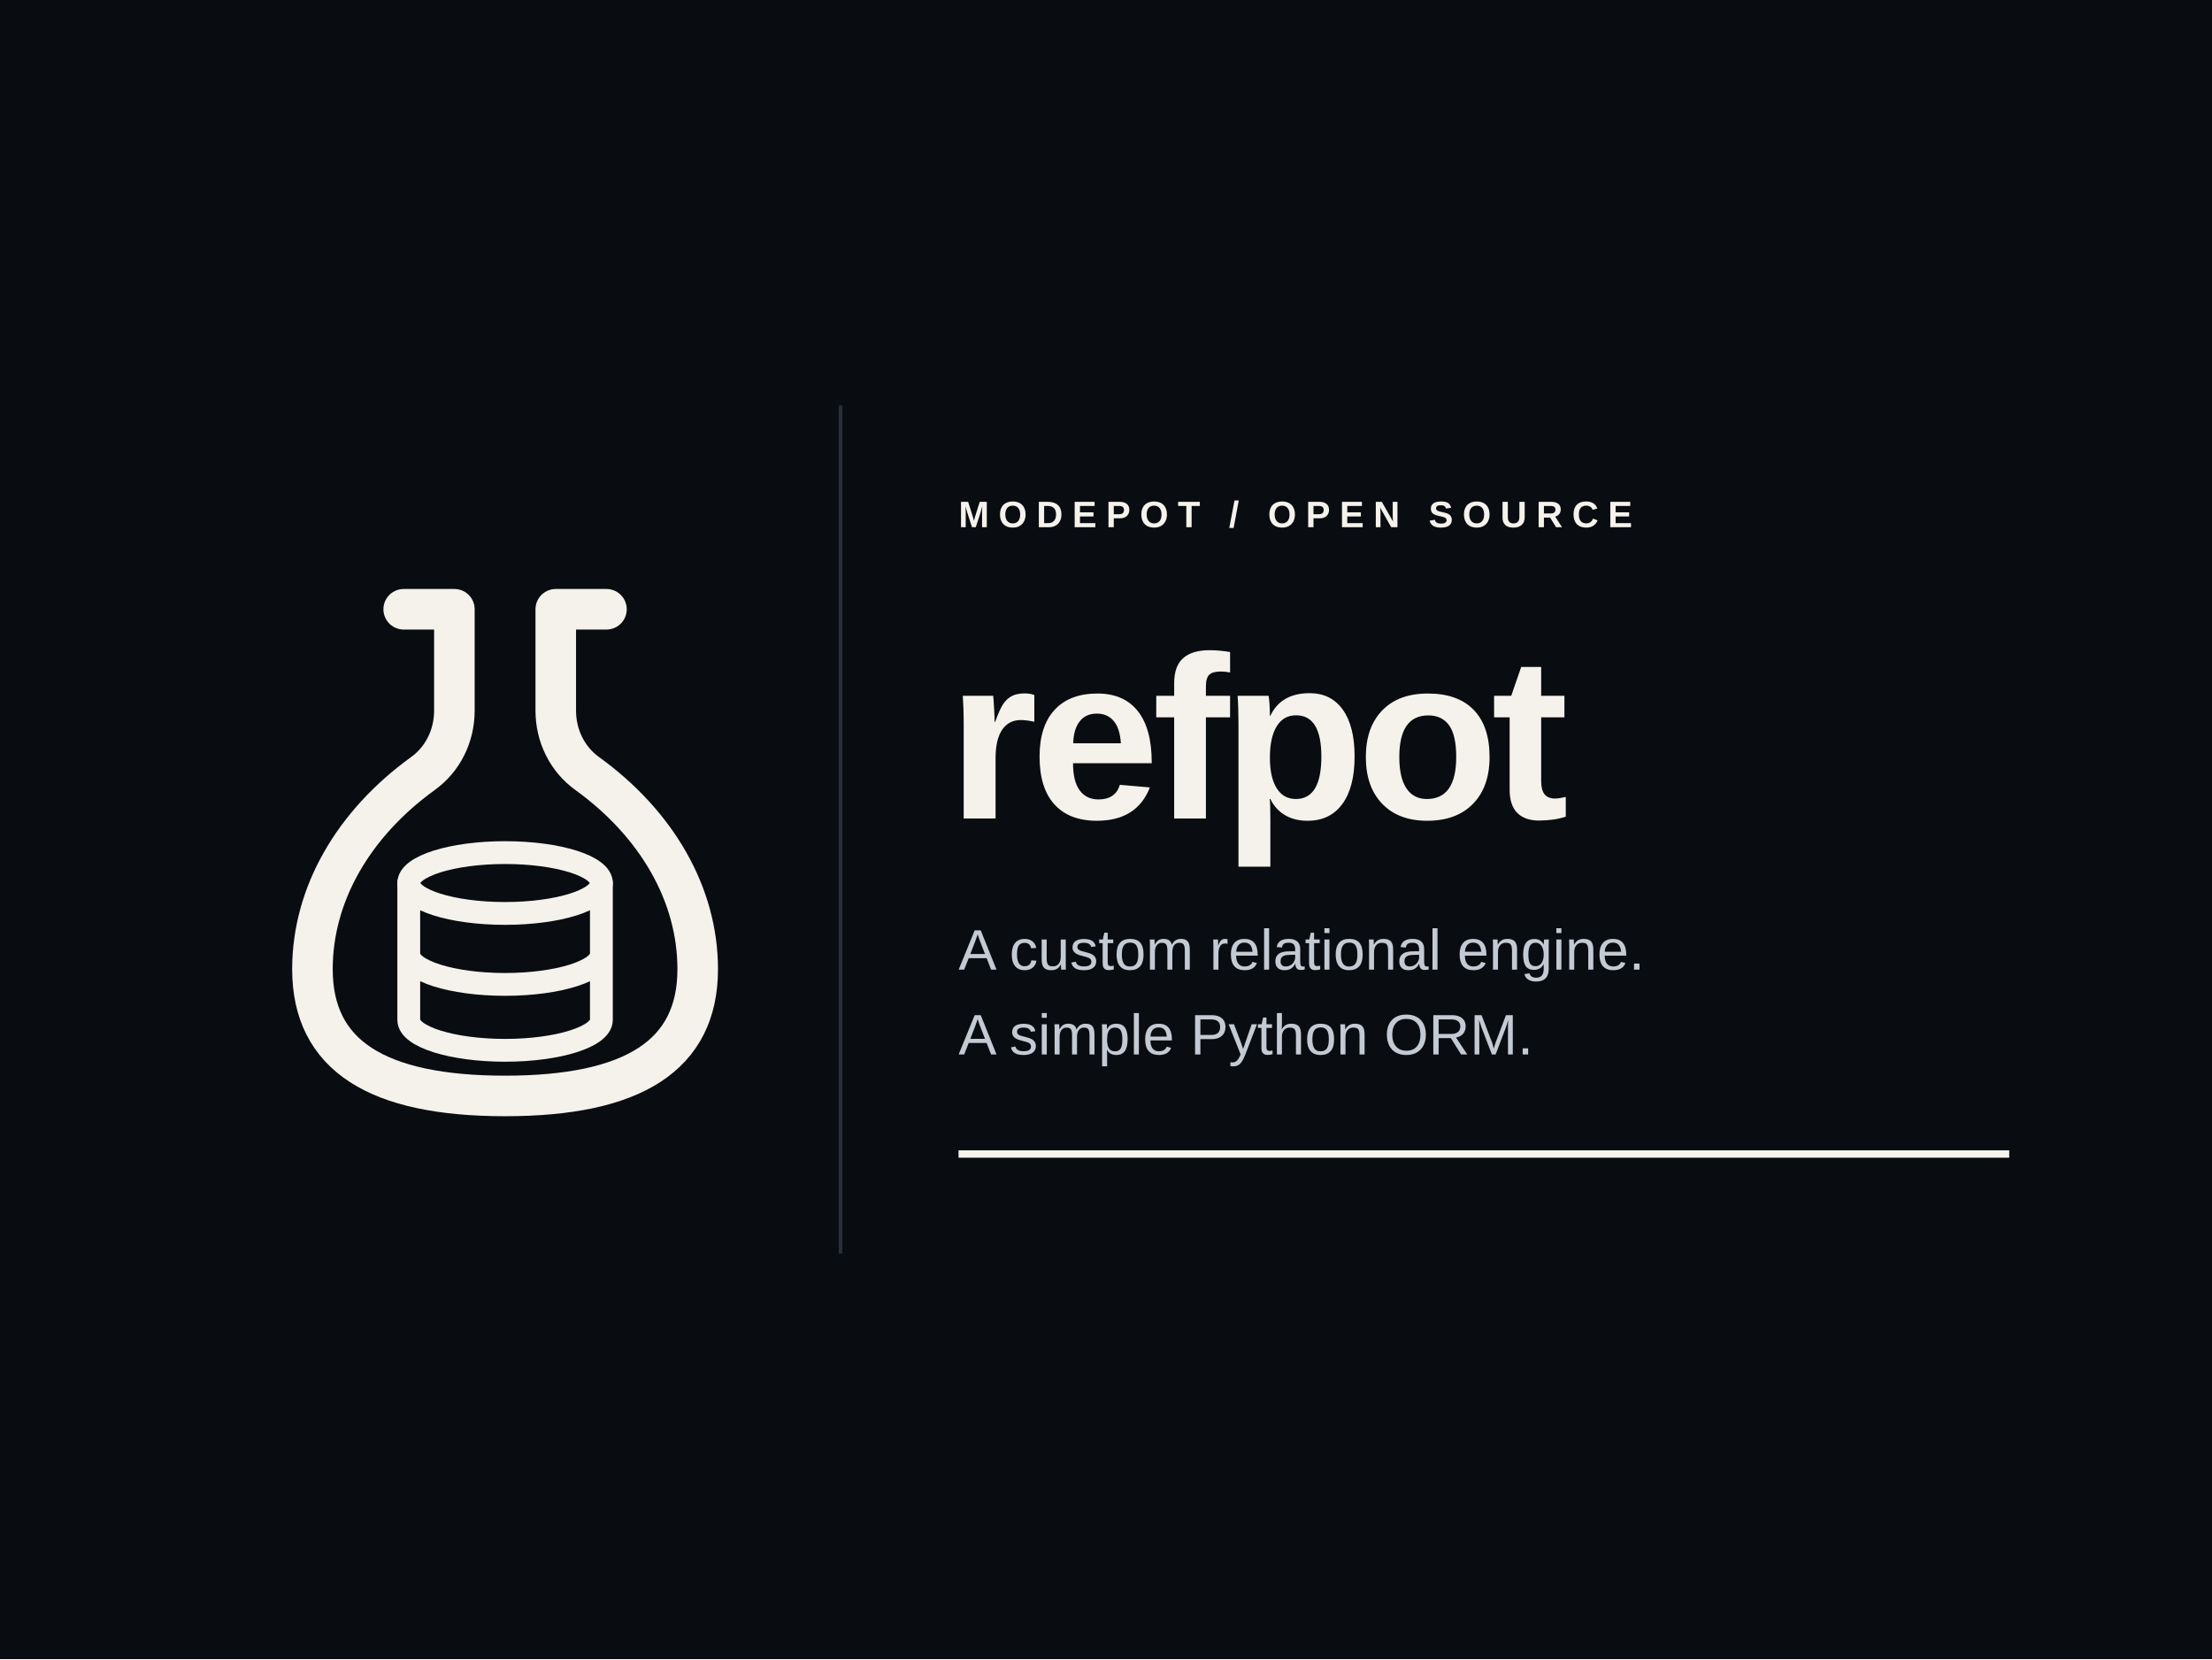
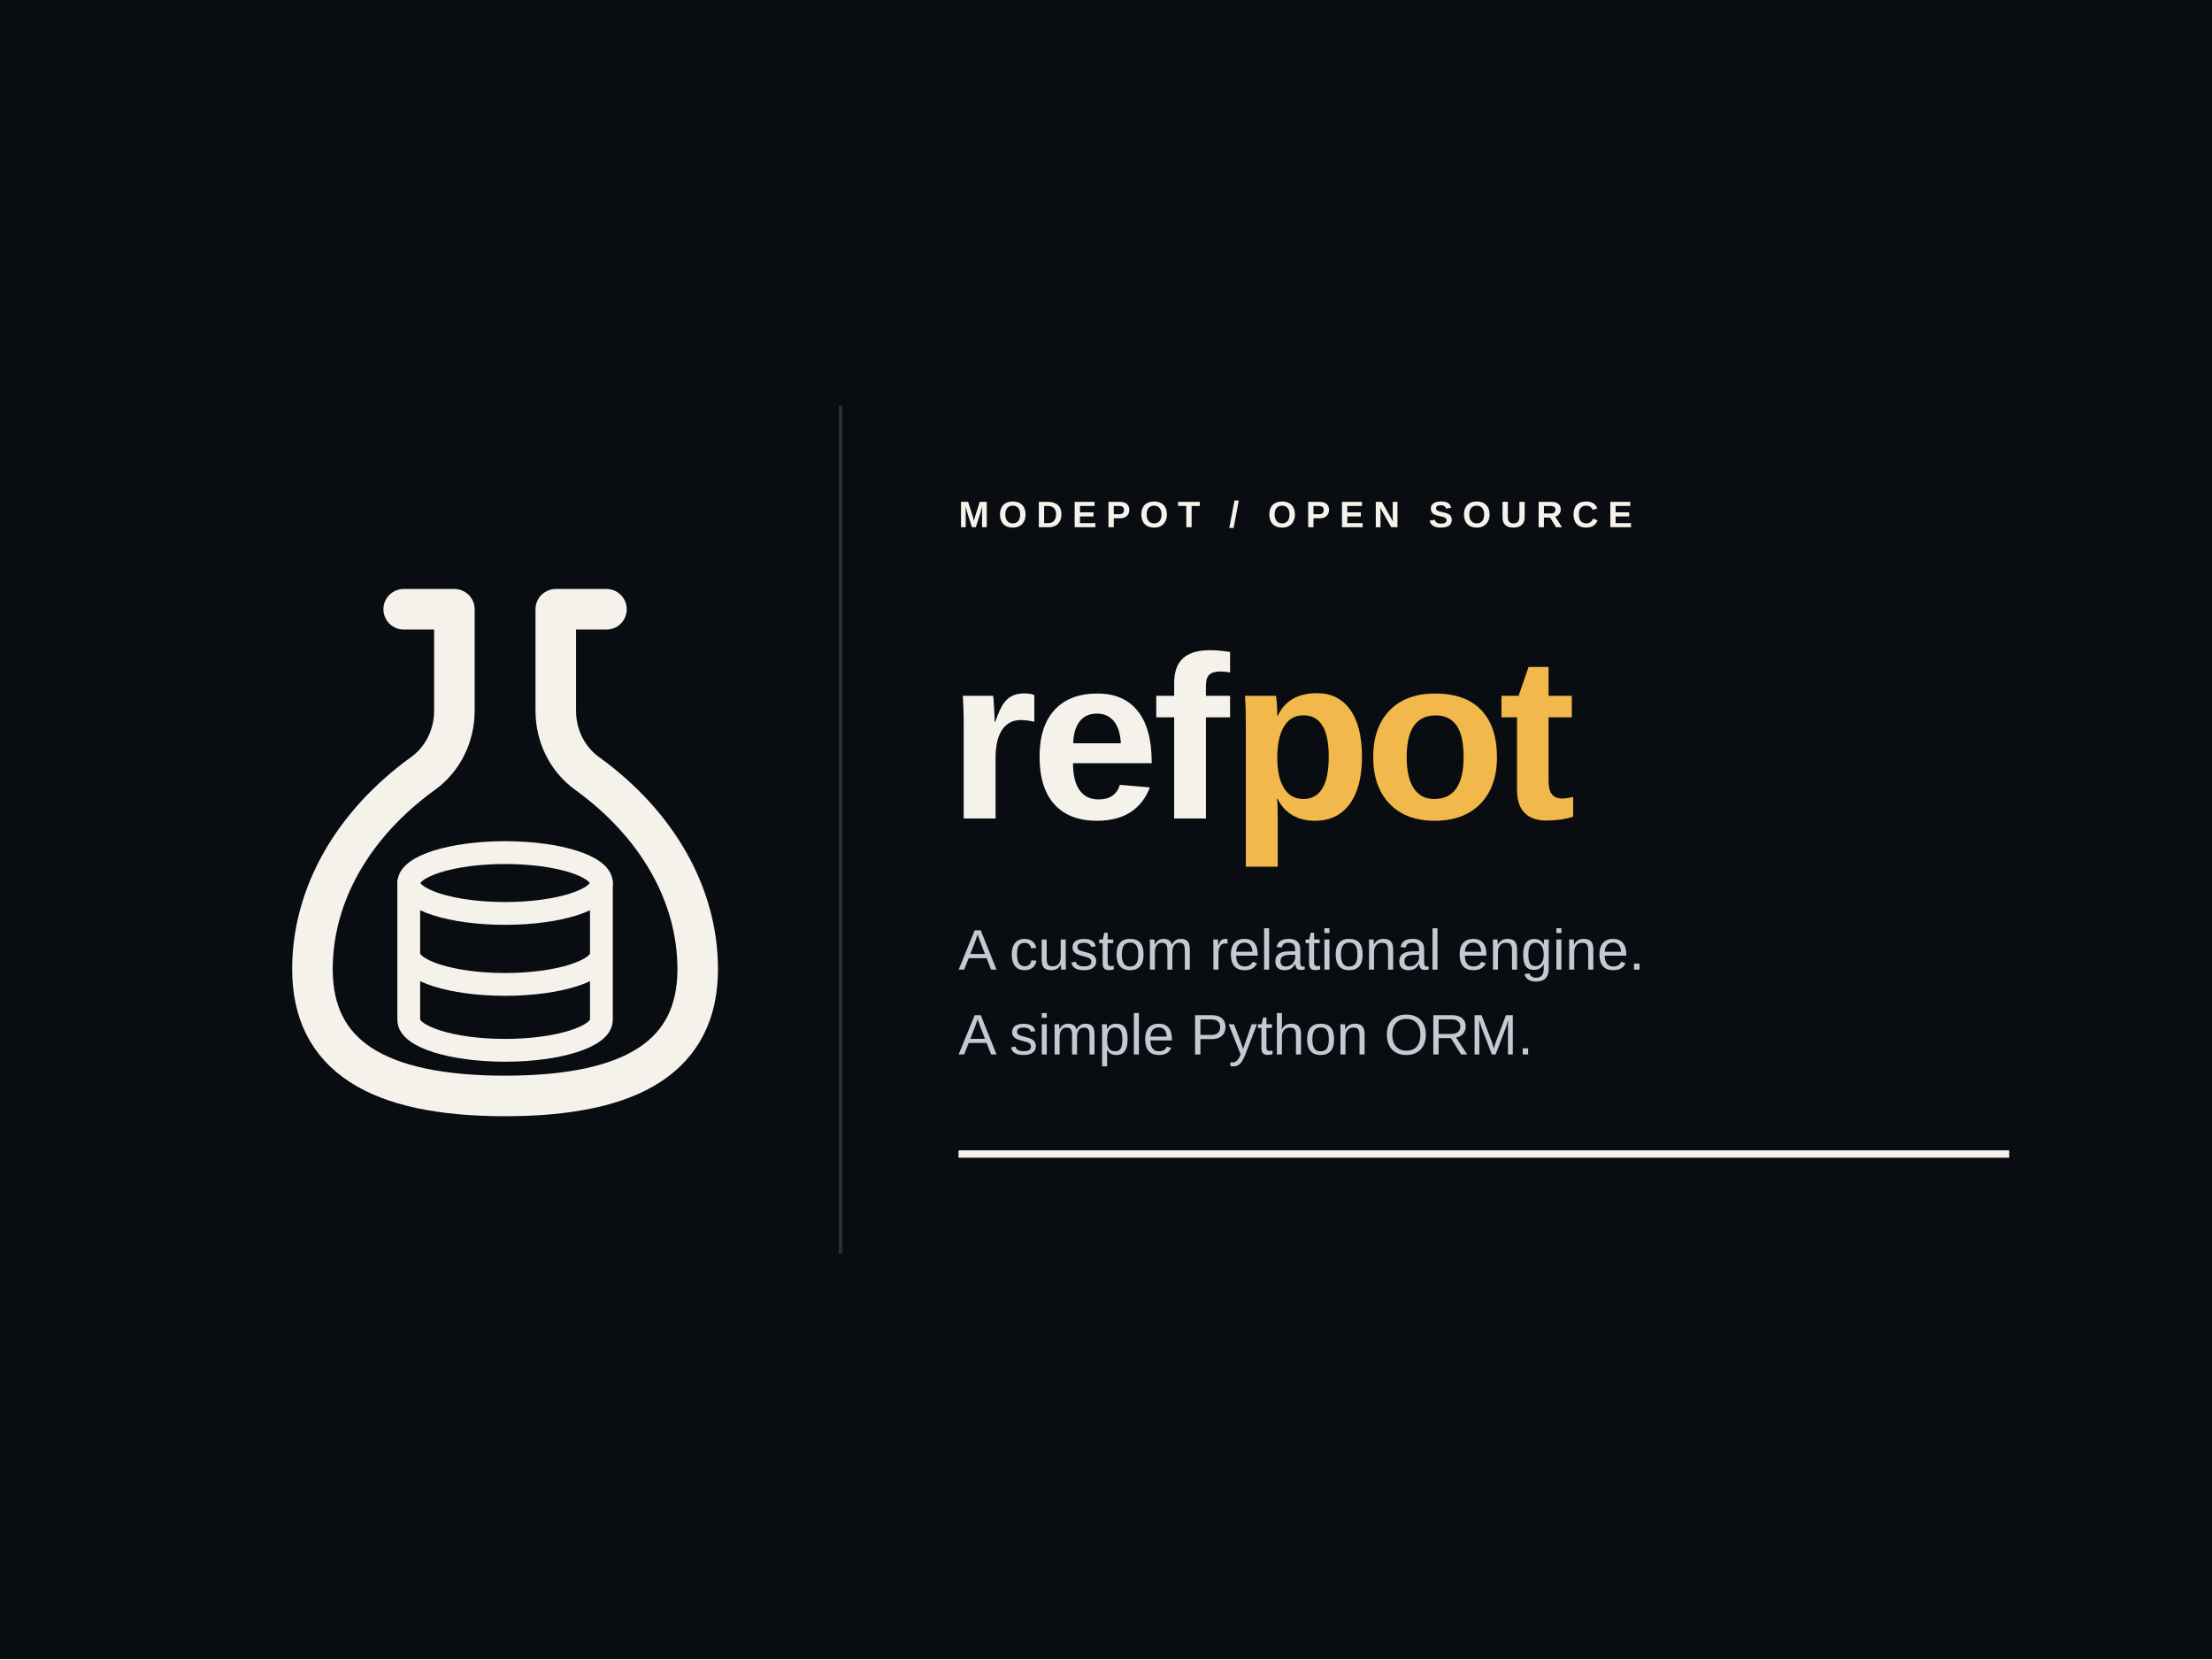
<svg xmlns="http://www.w3.org/2000/svg" width="1200" height="900" viewBox="0 0 1200 900" role="img" aria-labelledby="title desc">
  <rect width="1200" height="900" fill="#090C11" />
  <line x1="456" y1="220" x2="456" y2="680" stroke="#2A3039" stroke-width="2" />
  <g transform="translate(98 270) scale(2.75)">
    <path d="M44 22h10v20c0 5-2.3 9.6-6.2 12.4C34.1 64.3 26 78.2 26 93c0 17 12.7 25 38 25s38-8 38-25c0-14.8-8.1-28.7-21.8-38.6C76.3 51.6 74 47 74 42V22h10" fill="none" stroke="#F4F2EA" stroke-width="8" stroke-linecap="round" stroke-linejoin="round" />
    <g fill="none" stroke="#F4F2EA" stroke-width="4.5" stroke-linecap="round" stroke-linejoin="round">
      <ellipse cx="64" cy="76" rx="19" ry="6" />
      <path d="M45 76v14c0 3.3 8.5 6 19 6s19-2.7 19-6V76M45 89v14c0 3.3 8.5 6 19 6s19-2.7 19-6V89" />
    </g>
  </g>
  <text x="520" y="286" fill="#F4F2EA" font-family="Arial, Helvetica, sans-serif" font-size="20" font-weight="700" letter-spacing="5">MODEPOT / OPEN SOURCE</text>
-   <text x="514" y="444" fill="#F4F2EA" font-family="Arial, Helvetica, sans-serif" font-size="126" font-weight="700" letter-spacing="-4">refpot</text>
+   <text x="514" y="444" fill="#F4F2EA" font-family="Arial, Helvetica, sans-serif" font-size="126" font-weight="700" letter-spacing="-4">ref<tspan fill="#F2B84B">pot</tspan>
+   </text>
  <text x="520" y="526" fill="#C4CAD3" font-family="Arial, Helvetica, sans-serif" font-size="31">A custom relational engine.</text>
  <text x="520" y="572" fill="#C4CAD3" font-family="Arial, Helvetica, sans-serif" font-size="31">A simple Python ORM.</text>
  <line x1="520" y1="626" x2="1090" y2="626" stroke="#F4F2EA" stroke-width="4" />
</svg>
